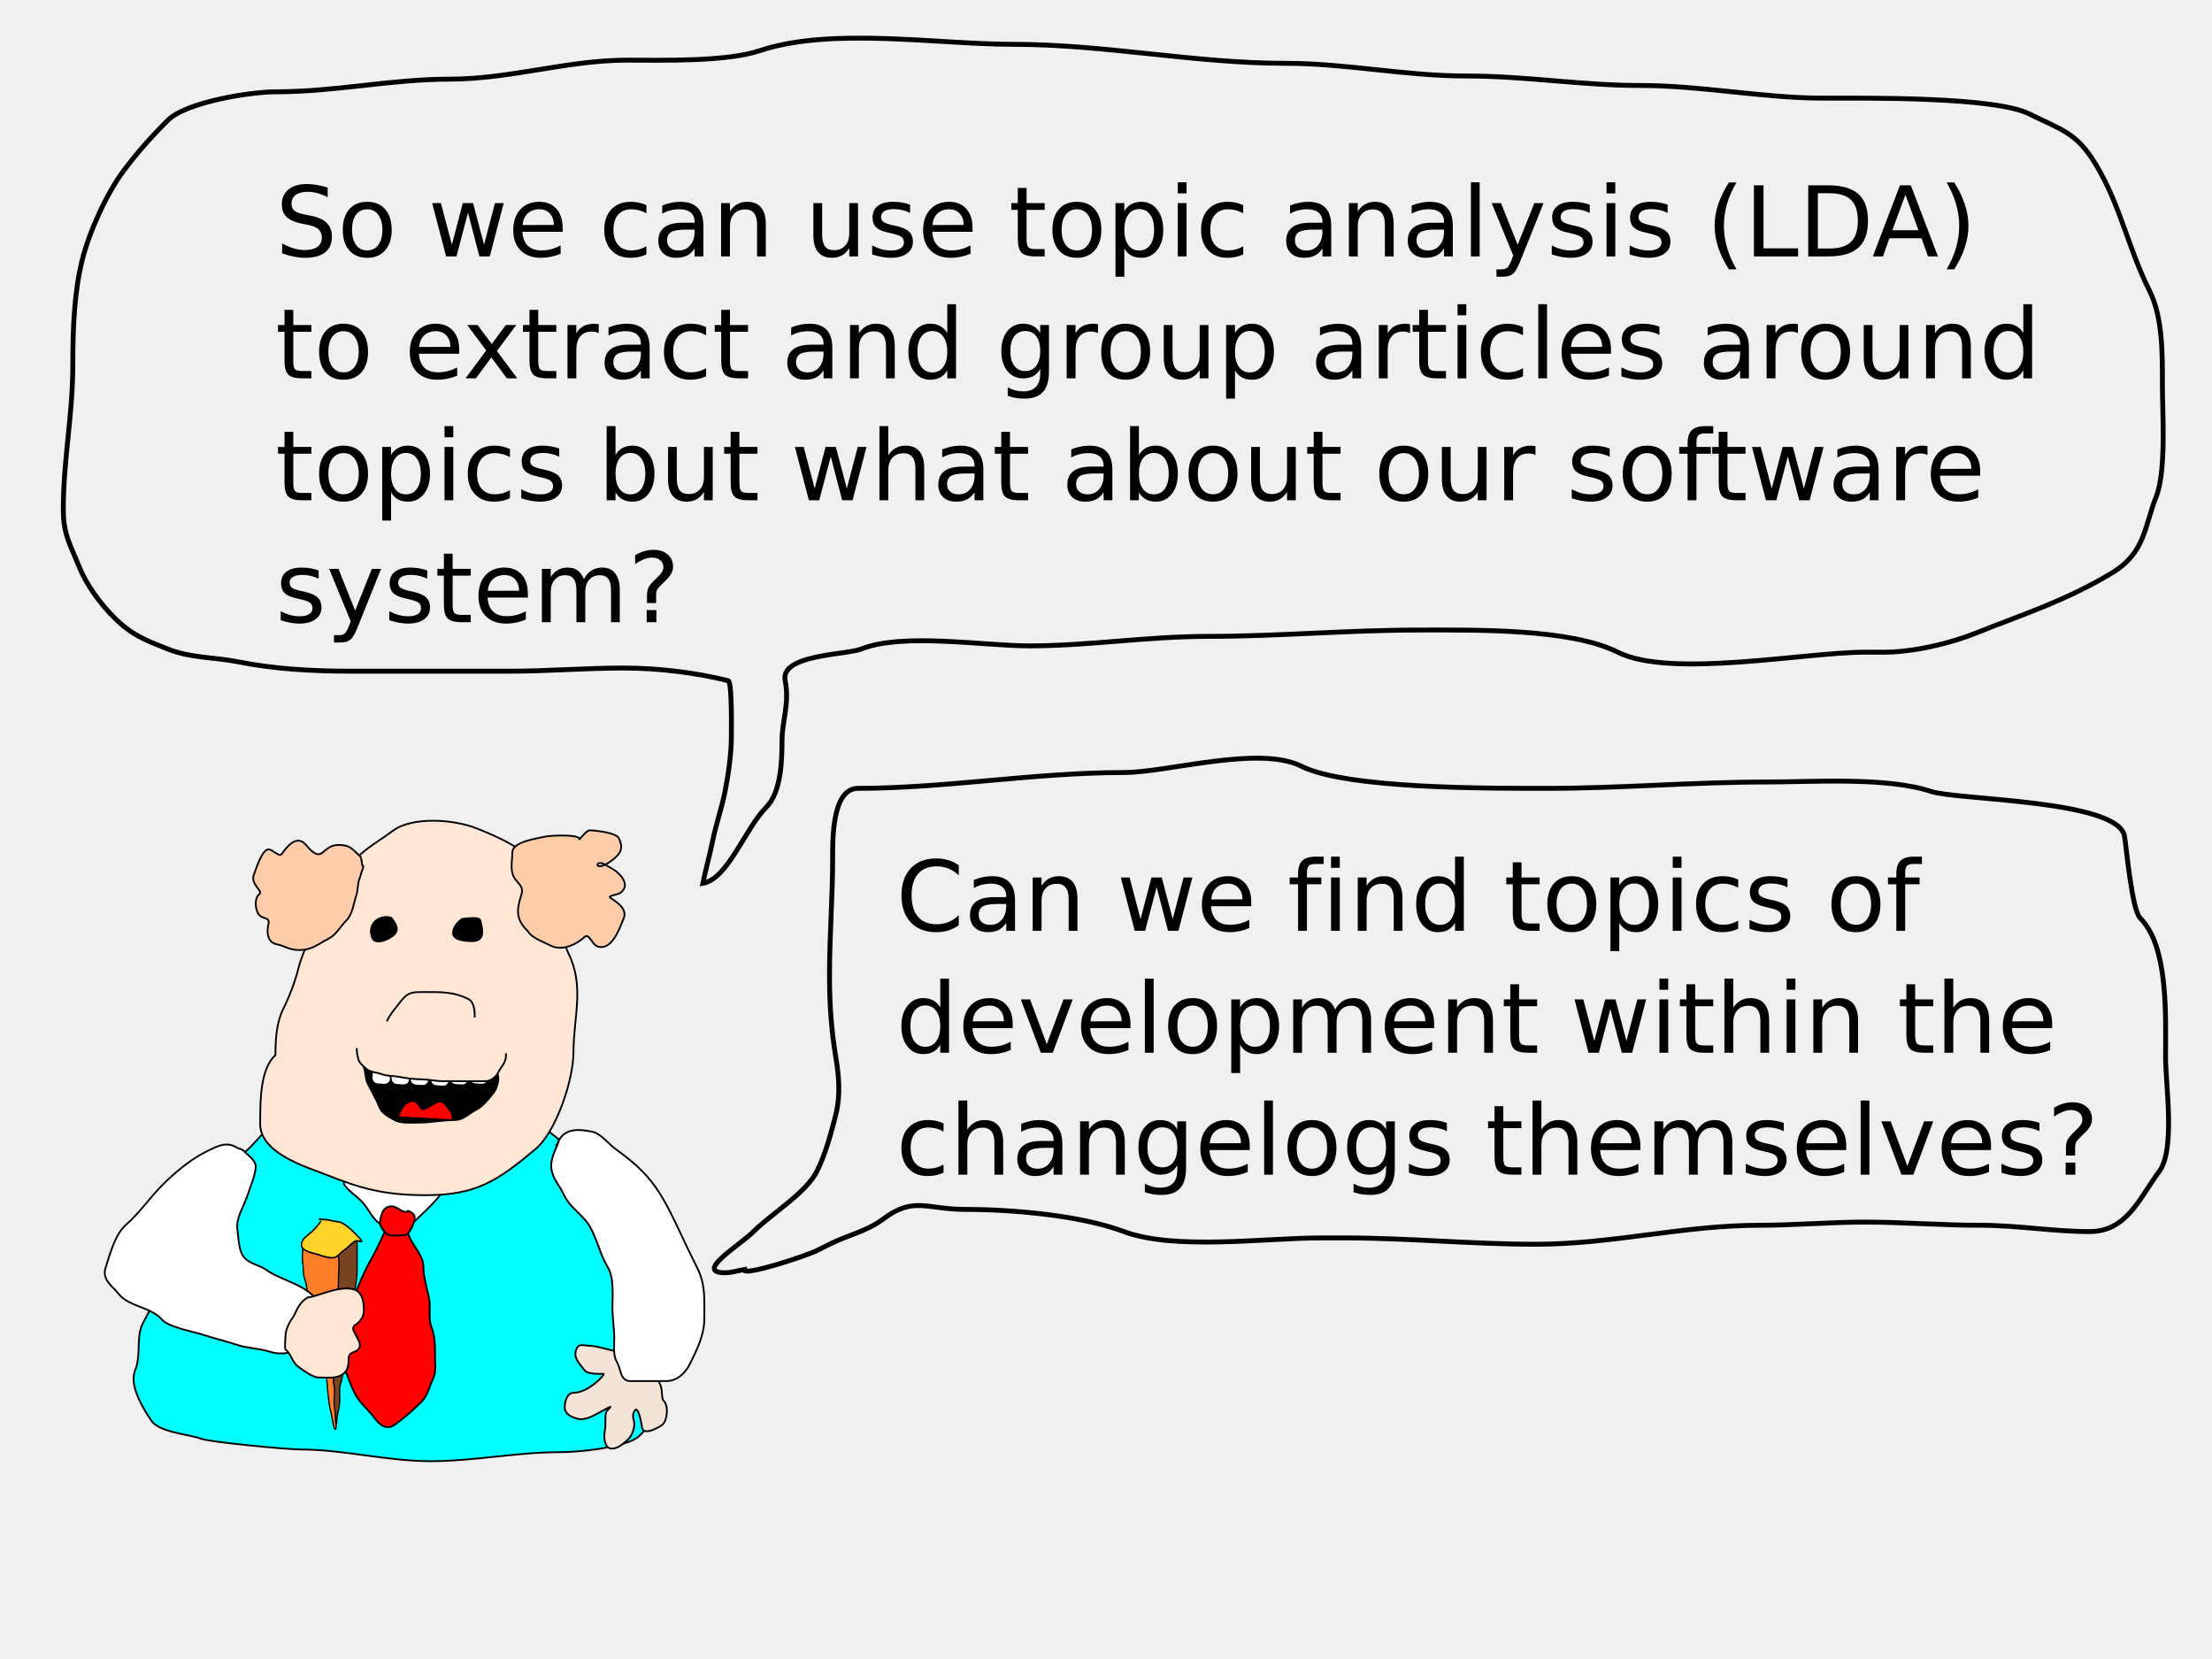
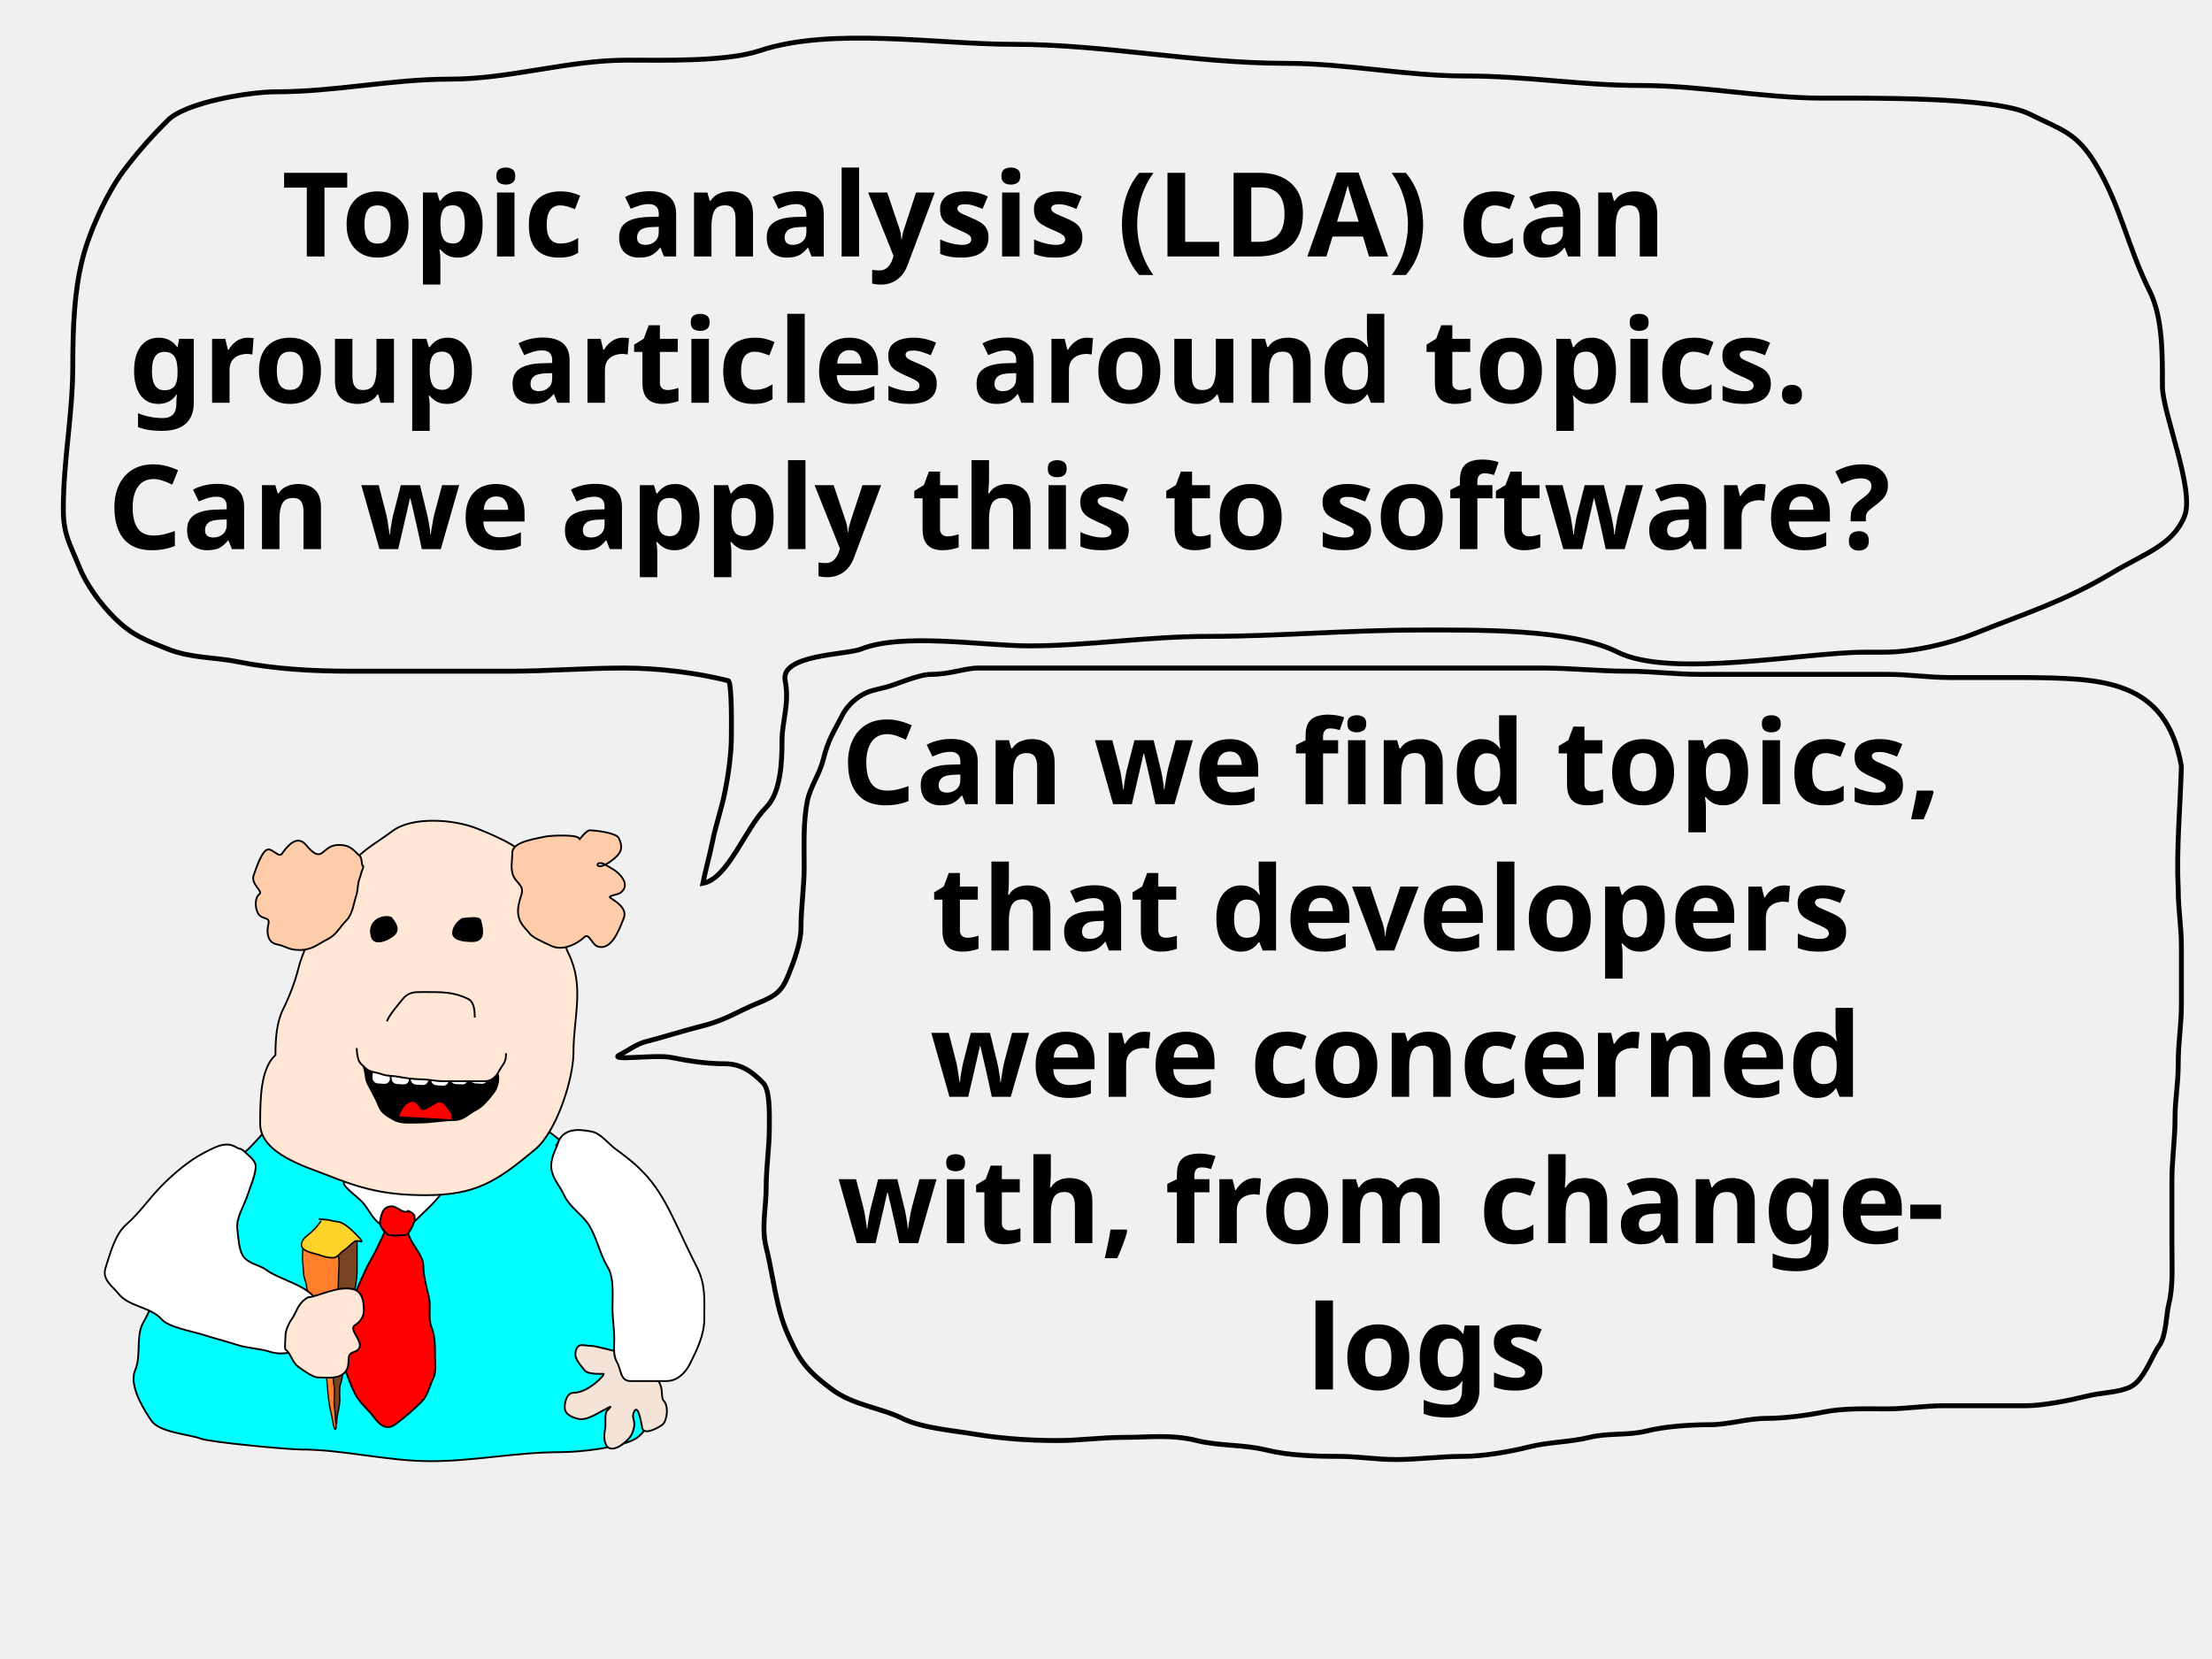
<svg xmlns="http://www.w3.org/2000/svg" width="453.543" height="340.157" id="svg2" version="1.0">
  <defs id="defs4">
    </defs>
  <g id="layer1" transform="translate(4.149475e-6,-698.0315)">
    <g id="g2626" transform="matrix(0.3655766,0,0,0.3655766,174.5055,800.694)">
      <path id="path2429" d="M -315.168,338.689 C -315.281,338.576 -335.973,362.001 -338.401,363.943 C -355.371,377.519 -358.457,395.424 -371.736,410.915 C -384.014,425.24 -387.682,444.629 -396.99,460.918 C -401.26,468.39 -398.022,479.488 -401.536,487.687 C -404.84,495.397 -398.254,506.878 -394.465,512.941 C -393.821,513.97 -393.118,514.961 -392.444,515.971 C -388.026,522.599 -371.366,523.56 -364.665,526.073 C -359.383,528.053 -316.111,532.134 -308.602,532.134 C -285.133,532.134 -260.058,538.7 -235.871,538.7 C -211.366,538.7 -187.818,533.649 -163.645,533.649 C -152.242,533.649 -131.138,531.285 -121.723,526.578 C -113.917,522.674 -108.086,507.911 -108.086,500.314 C -108.086,488.216 -103.059,476.961 -105.561,464.453 C -108.106,451.729 -110.097,438.037 -116.673,427.078 C -121.824,418.492 -124.841,408.778 -130.815,400.814 C -134.649,395.702 -136.81,389.263 -141.926,384.146 C -146.65,379.422 -151.134,373.216 -155.058,367.984 C -155.927,366.825 -156.742,365.627 -157.584,364.448 C -160.555,360.289 -167.877,355.087 -172.231,351.821 C -177.285,348.031 -180.726,343.786 -185.868,341.215 C -191.508,338.395 -197.249,336.282 -202.536,333.639 C -209.784,330.014 -220.141,331.643 -227.789,329.093 C -233.84,327.076 -244.298,329.093 -250.518,329.093 C -258.672,329.093 -266.097,331.618 -274.256,331.618 C -278.455,331.618 -282.562,332.685 -286.378,333.639 C -290.539,334.679 -295.655,335.659 -300.015,335.659 C -302.719,335.659 -305.993,336.653 -308.602,337.174 C -311.042,337.662 -312.479,338.241 -315.168,338.689 z" style="fill:#00ffff;fill-rule:evenodd;stroke:#000000;stroke-width:1px;stroke-linecap:butt;stroke-linejoin:miter;stroke-opacity:1" />
      <path id="path2454" d="M -126.269,478.09 C -126.532,478.748 -142.829,474.05 -145.462,474.05 C -150.246,474.05 -153.37,471.667 -154.553,477.585 C -155.299,481.312 -151.55,484.957 -149.503,487.687 C -147.754,490.018 -141.576,489.707 -138.896,489.707 C -137.416,489.707 -147.304,500.314 -155.563,500.314 C -159.504,500.314 -160.614,505.629 -160.614,508.395 C -160.614,512.685 -156.185,514.174 -153.038,514.961 C -148.512,516.093 -142.723,512.076 -139.401,510.415 C -135.792,508.611 -132.801,506.34 -136.876,510.415 C -138.379,511.919 -137.543,517.955 -137.886,520.012 C -138.433,523.297 -138.902,526.565 -137.381,529.608 C -135.535,533.299 -130.943,531.22 -128.794,529.608 C -124.474,526.368 -122.717,524.477 -121.723,519.507 C -120.979,515.784 -123.342,514.158 -121.723,510.92 C -119.245,505.964 -117.355,519.128 -117.178,520.012 C -116.211,524.843 -106.757,519.188 -105.561,517.991 C -103.039,515.47 -102.307,507.608 -105.056,504.86 C -107.257,502.659 -104.118,496.093 -110.612,491.222 C -115.39,487.639 -119.468,483.729 -121.723,478.09 C -121.863,477.741 -122.397,477.754 -122.734,477.585" style="fill:#f4e3d7;fill-rule:evenodd;stroke:#000000;stroke-width:1px;stroke-linecap:butt;stroke-linejoin:miter;stroke-opacity:1" />
      <path id="path2431" d="M -283.348,381.621 C -287.938,382.539 -278.071,389.423 -274.761,392.733 C -270.684,396.81 -269.256,401.683 -264.66,405.359 C -261.764,407.677 -262.625,411.929 -258.599,412.936 C -254.84,413.875 -247.076,406.463 -244.457,403.844 C -239.921,399.308 -234.165,394.331 -230.315,389.197 C -227.295,385.171 -220.766,381.525 -223.244,376.57 C -225.478,372.101 -236.907,367.984 -241.932,367.984 C -247.802,367.984 -252.821,364.448 -258.599,364.448 C -261.926,364.448 -268.84,368.095 -271.226,370.004 C -271.883,370.53 -272.573,371.014 -273.246,371.519 C -275.959,373.554 -278.86,375.113 -281.327,377.58 C -282.336,378.589 -282.865,380.415 -283.348,381.621 z" style="fill:#ffffff;fill-rule:evenodd;stroke:#000000;stroke-width:1px;stroke-linecap:butt;stroke-linejoin:miter;stroke-opacity:1" />
      <path id="path2383" d="M -322.857,310.934 C -331.168,318.404 -331.429,335.363 -331.429,349.505 C -331.429,366.379 -304.571,373.962 -294.286,378.076 C -275.156,385.728 -261.811,389.505 -238.571,389.505 C -210.138,389.505 -198.438,381.537 -177.143,363.791 C -165.155,353.8 -155.714,324.311 -155.714,309.505 C -155.714,289.674 -149.314,272.306 -158.571,253.791 C -159.918,251.097 -160.476,248.076 -161.429,245.219 C -166.661,229.522 -168.641,220.795 -175.714,206.648 C -181.229,195.619 -198.191,188.514 -210,183.791 C -222.846,178.653 -246.167,176.988 -257.143,185.219 C -267.791,193.206 -276.714,196.886 -284.286,209.505 C -290.627,220.074 -295.14,228.357 -300,238.076 C -303.554,245.184 -308.056,254.587 -310,262.362 C -311.956,270.187 -315.153,278.382 -318.571,285.219 C -322.242,292.561 -322.857,302.073 -322.857,310.934 z" style="fill:#ffe6d5;fill-rule:evenodd;stroke:#000000;stroke-width:1px;stroke-linecap:butt;stroke-linejoin:miter;stroke-opacity:1" />
      <path id="path2385" d="M -257.823,233.737 C -262.044,231.922 -271.501,234.95 -269.171,244.271 C -267.562,250.707 -258.346,245.776 -256.116,243.546 C -252.77,240.2 -255.6,236.516 -257.823,233.737 z" style="fill:#000000;fill-rule:evenodd;stroke:#000000;stroke-width:0.508px;stroke-linecap:butt;stroke-linejoin:miter;stroke-opacity:1" />
      <path id="path2387" d="M -218.139,234.371 C -220.295,235.742 -223.439,238.627 -223.439,242.519 C -223.439,246.861 -215.944,247.23 -212.446,247.23 C -204.529,247.23 -206.706,239.564 -207.734,235.451 C -208.381,232.861 -214.782,234.077 -218.139,234.371 z" style="fill:#000000;fill-rule:evenodd;stroke:#000000;stroke-width:0.55px;stroke-linecap:butt;stroke-linejoin:miter;stroke-opacity:1" />
      <path id="path2389" d="M -260.357,292.005 C -258.943,288.402 -254.89,283.742 -251.786,279.862 C -248.294,275.498 -245.195,275.576 -240,275.576 C -229.686,275.576 -222.913,275.37 -214.643,279.505 C -211.276,281.188 -211.071,286.633 -211.071,289.862" style="fill:none;fill-rule:evenodd;stroke:#000000;stroke-width:1px;stroke-linecap:butt;stroke-linejoin:miter;stroke-opacity:1" />
      <path id="path2395" d="M -273.929,312.005 C -274.423,312.203 -267.729,312.913 -262.857,314.862 C -259.223,316.316 -251.508,316.648 -247.857,316.648 C -241.014,316.648 -234.51,317.362 -227.5,317.362 C -222.295,317.362 -217.905,315.934 -212.857,315.934 C -210.349,315.934 -207.655,315.322 -205.357,314.862 C -200.365,313.864 -201.789,317.716 -198.929,320.576 C -196.539,322.966 -198.65,329.491 -200,331.291 C -202.74,334.944 -206.399,339.669 -210.357,341.648 C -214.595,343.767 -217.307,347.362 -222.5,347.362 C -228.942,347.362 -235.709,348.791 -242.5,348.791 C -247.399,348.791 -252.732,349.437 -256.786,347.005 C -260.22,344.945 -263.149,343.596 -264.643,339.862 C -266.422,335.414 -268.987,331.174 -271.071,327.005 C -272.364,324.419 -272.19,321.815 -272.857,319.148 C -273.541,316.412 -274.49,314.813 -273.929,312.005 z" style="fill:#000000;fill-rule:evenodd;stroke:#000000;stroke-width:1px;stroke-linecap:butt;stroke-linejoin:miter;stroke-opacity:1" />
      <path id="path2397" d="M -267.143,315.219 C -267.145,315.211 -268.929,319.543 -268.929,323.434 C -268.929,325.934 -267.18,327.362 -265,327.362 C -262.075,327.362 -259.852,328.495 -258.214,325.219 C -257.299,323.389 -257.5,320.894 -257.5,318.791 C -257.5,316.905 -258.885,315.609 -260.357,314.505 C -262.423,312.956 -265.339,313.776 -267.143,315.219 z" style="fill:#ffffff;fill-rule:evenodd;stroke:#000000;stroke-width:1px;stroke-linecap:butt;stroke-linejoin:miter;stroke-opacity:1" />
      <path id="path2399" d="M -256.438,315.542 C -256.44,315.534 -258.224,319.866 -258.224,323.757 C -258.224,326.257 -256.475,327.685 -254.295,327.685 C -251.37,327.685 -249.147,328.818 -247.509,325.542 C -246.594,323.713 -246.795,321.217 -246.795,319.114 C -246.795,317.228 -248.18,315.932 -249.652,314.828 C -251.718,313.279 -254.634,314.099 -256.438,315.542 z" style="fill:#ffffff;fill-rule:evenodd;stroke:#000000;stroke-width:1px;stroke-linecap:butt;stroke-linejoin:miter;stroke-opacity:1" />
      <path id="path2401" d="M -245.724,315.9 C -245.726,315.891 -247.509,320.223 -247.509,324.114 C -247.509,326.614 -245.761,328.042 -243.581,328.042 C -240.655,328.042 -238.433,329.175 -236.795,325.9 C -235.88,324.07 -236.081,321.574 -236.081,319.471 C -236.081,317.586 -237.466,316.289 -238.938,315.185 C -241.003,313.636 -243.919,314.456 -245.724,315.9 z" style="fill:#ffffff;fill-rule:evenodd;stroke:#000000;stroke-width:1px;stroke-linecap:butt;stroke-linejoin:miter;stroke-opacity:1" />
      <path id="path2403" d="M -234.295,316.257 C -234.297,316.248 -236.081,320.581 -236.081,324.471 C -236.081,326.972 -234.332,328.4 -232.152,328.4 C -229.227,328.4 -227.004,329.532 -225.366,326.257 C -224.452,324.427 -224.652,321.931 -224.652,319.828 C -224.652,317.943 -226.037,316.646 -227.509,315.542 C -229.575,313.993 -232.491,314.813 -234.295,316.257 z" style="fill:#ffffff;fill-rule:evenodd;stroke:#000000;stroke-width:1px;stroke-linecap:butt;stroke-linejoin:miter;stroke-opacity:1" />
      <path id="path2405" d="M -223.581,315.542 C -223.583,315.534 -225.366,319.866 -225.366,323.757 C -225.366,326.257 -223.618,327.685 -221.438,327.685 C -218.513,327.685 -216.29,328.818 -214.652,325.542 C -213.737,323.713 -213.938,321.217 -213.938,319.114 C -213.938,317.228 -215.323,315.932 -216.795,314.828 C -218.86,313.279 -221.777,314.099 -223.581,315.542 z" style="fill:#ffffff;fill-rule:evenodd;stroke:#000000;stroke-width:1px;stroke-linecap:butt;stroke-linejoin:miter;stroke-opacity:1" />
      <path id="path2407" d="M -212.509,315.185 C -212.511,315.177 -214.295,319.509 -214.295,323.4 C -214.295,325.9 -212.547,327.328 -210.366,327.328 C -207.441,327.328 -205.218,328.461 -203.581,325.185 C -202.666,323.355 -202.866,320.86 -202.866,318.757 C -202.866,316.871 -204.252,315.575 -205.724,314.471 C -207.789,312.922 -210.705,313.742 -212.509,315.185 z" style="fill:#ffffff;fill-rule:evenodd;stroke:#000000;stroke-width:1px;stroke-linecap:butt;stroke-linejoin:miter;stroke-opacity:1" />
      <path id="path2409" d="M -277.143,307.005 C -277.495,308.17 -276.829,311.474 -276.429,313.076 C -275.802,315.584 -273.794,316.783 -272.143,318.434 C -270.007,320.57 -265.71,320.649 -263.214,321.648 C -260.407,322.771 -256.808,322.5 -253.929,323.076 C -250.5,323.762 -244.948,324.505 -241.786,324.505 C -237.267,324.505 -233.122,325.576 -228.571,325.576 C -224.286,325.576 -220,325.576 -215.714,325.576 C -212.262,325.576 -208.81,325.576 -205.357,325.576 C -202.028,325.576 -199.24,323.342 -197.857,320.576 C -196.178,317.218 -193.571,315.182 -193.571,311.291 C -193.571,310.815 -193.571,310.338 -193.571,309.862" style="fill:#ffe6d5;fill-rule:evenodd;stroke:#000000;stroke-width:1px;stroke-linecap:butt;stroke-linejoin:miter;stroke-opacity:1" />
      <path id="path2411" d="M -254.286,345.219 C -254.286,344.743 -254.286,344.743 -254.286,345.219 C -254.286,347.739 -252.412,336.648 -245.714,336.648 C -243.793,336.648 -241.77,339.537 -241.071,340.934 C -240.265,342.547 -234.149,338.187 -232.5,337.362 C -228.226,335.225 -225.971,341.391 -223.929,343.434 C -223.393,343.969 -223.571,346 -223.571,347.005" style="fill:#ff0000;fill-rule:evenodd;stroke:#000000;stroke-width:1px;stroke-linecap:butt;stroke-linejoin:miter;stroke-opacity:1" />
      <path id="path2423" d="M -273.571,204.505 C -274.633,205.921 -274.106,200.756 -275.357,199.505 C -279.932,194.93 -281.431,193.076 -287.5,193.076 C -297.33,193.076 -295.908,204.844 -305.714,193.076 C -310.892,186.863 -316.457,194.116 -319.286,198.076 C -320.817,200.221 -324.15,195.576 -326.786,195.576 C -330.485,195.576 -333.986,207.327 -335,209.862 C -337.025,214.925 -329.693,219.007 -331.786,220.576 C -334.728,222.783 -334.282,228.677 -332.5,231.648 C -330.419,235.116 -325.728,233.129 -326.786,237.362 C -327.875,241.717 -327.519,247.716 -322.143,248.791 C -316.858,249.848 -315.65,252.005 -309.286,252.005 C -302.285,252.005 -299.21,248.753 -293.571,245.934 C -288.599,243.447 -286.984,239.347 -283.214,235.576 C -279.516,231.878 -278.994,225.772 -277.5,221.291 C -276.504,218.303 -276.851,214.846 -275.714,212.005 C -274.961,210.121 -274.8,208.392 -273.929,206.648 C -273.605,206 -273.69,205.219 -273.571,204.505 z" style="fill:#ffccaa;fill-rule:evenodd;stroke:#000000;stroke-width:1px;stroke-linecap:butt;stroke-linejoin:miter;stroke-opacity:1" />
      <path id="path2425" d="M -152.5,190.219 C -150.797,186.814 -169.026,187.744 -171.786,188.434 C -176.576,189.631 -190,191.175 -190,197.362 C -190,201.073 -190.907,205.161 -190,208.791 C -188.53,214.672 -182.928,215.073 -185,221.291 C -187.762,229.577 -187.864,234.855 -181.786,240.934 C -181.247,241.473 -180.833,242.124 -180.357,242.719 C -178.282,245.314 -171.557,248.012 -168.571,249.505 C -162.723,252.429 -156.055,249.761 -151.429,246.291 C -150.685,245.733 -150,245.1 -149.286,244.505 C -147.072,242.66 -145.176,248.792 -142.5,249.862 C -134.722,252.974 -130.123,240.706 -128.214,235.934 C -127.976,235.338 -127.738,234.743 -127.5,234.148 C -125.218,228.442 -132.472,224.525 -135,222.719 C -136.733,221.482 -130.989,221.14 -129.286,219.862 C -123.278,215.357 -129.824,208.896 -133.571,206.648 C -134.99,205.797 -136.429,204.981 -137.857,204.148 C -143.998,200.566 -144.34,209.034 -135,202.362 C -129.187,198.21 -127.384,195.095 -130.357,189.148 C -131.833,186.196 -143.701,184.862 -146.786,184.862 C -148.066,184.862 -151.927,189.264 -152.5,190.219 z" style="fill:#ffccaa;fill-rule:evenodd;stroke:#000000;stroke-width:1px;stroke-linecap:butt;stroke-linejoin:miter;stroke-opacity:1" />
      <path id="path2435" d="M -261.63,410.41 C -261.277,409.001 -264.955,417.998 -268.701,424.552 C -273.027,432.124 -276.673,440.948 -279.812,448.796 C -280.288,449.987 -280.822,451.153 -281.327,452.332 C -284.042,458.665 -285.873,465.045 -285.873,472.03 C -285.873,477.068 -285.587,482.845 -283.853,487.182 C -281.857,492.171 -280.702,496.009 -278.297,500.819 C -275.835,505.743 -270.856,509.73 -267.69,513.951 C -264.512,518.189 -260.705,521.844 -255.569,517.991 C -250.165,513.938 -245.81,510.253 -240.921,505.365 C -237.32,501.763 -236.47,496.462 -234.355,492.233 C -232.679,488.881 -233.345,483.853 -233.345,480.111 C -233.345,474.188 -233.267,468.69 -235.366,463.443 C -237.442,458.253 -235.464,451.936 -236.881,446.271 C -238.181,441.068 -239.911,434.387 -239.911,429.098 C -239.911,422.899 -247.242,416.688 -248.498,410.41" style="fill:#ff0000;fill-rule:evenodd;stroke:#000000;stroke-width:1px;stroke-linecap:butt;stroke-linejoin:miter;stroke-opacity:1" />
      <path id="path2433" d="M -248.498,398.288 C -250.722,400.512 -254.444,395.763 -257.589,395.763 C -262.565,395.763 -263.396,400.052 -264.155,403.844 C -264.756,406.85 -262.08,409.455 -260.114,411.42 C -258.781,412.754 -252.593,411.925 -250.518,411.925 C -247.767,411.925 -245.419,405.674 -244.962,403.844 C -244.152,400.603 -245.646,399.429 -248.498,398.288 z" style="fill:#ff0000;fill-rule:evenodd;stroke:#000000;stroke-width:1px;stroke-linecap:butt;stroke-linejoin:miter;stroke-opacity:1" />
      <g transform="matrix(0.7099249,0,0,0.9006873,50.30936,266.05)" id="g2447">
        <path style="fill:#784421;fill-rule:evenodd;stroke:#000000;stroke-width:1px;stroke-linecap:butt;stroke-linejoin:miter;stroke-opacity:1" d="M -478.307,174.54 C -476.354,173.563 -471.912,170.164 -469.216,167.469 C -465.535,163.788 -461.135,157.609 -461.135,166.963 C -461.135,172.454 -461.135,178.787 -461.135,184.641 C -461.135,192.205 -464.67,199.404 -464.67,207.37 C -464.67,212.614 -467.383,218.445 -469.216,223.027 C -470.967,227.404 -471.741,234.09 -471.741,239.189 C -471.741,240.536 -471.741,241.883 -471.741,243.23 C -471.741,246.051 -473.248,252.809 -474.267,254.847 C -475.306,256.926 -474.772,262.663 -474.772,264.948 C -474.772,267.584 -476.16,272.017 -476.792,274.545 C -477.593,277.748 -476.365,281.538 -479.317,278.585 C -480.605,277.298 -480.364,272.379 -480.833,270.504 C -481.569,267.558 -482.28,265.288 -482.853,262.423 C -483.281,260.282 -483.759,256.882 -484.368,253.837 C -484.986,250.748 -484.873,247.402 -484.873,244.24 C -484.873,241.878 -483.954,238.542 -483.358,236.159 C -482.651,233.331 -482.853,230.146 -482.853,227.068 C -482.853,223.722 -483.863,220.527 -483.863,216.966 C -483.863,212.72 -484.691,208.477 -483.863,204.339 C -483.025,200.148 -482.799,193.624 -480.833,189.692 C -479.892,187.811 -480.833,182.766 -480.833,180.601 C -480.833,179.727 -478.612,175.302 -478.307,174.54 z" id="path2443" />
        <path style="fill:#ff7f2a;fill-rule:evenodd;stroke:#000000;stroke-width:1px;stroke-linecap:butt;stroke-linejoin:miter;stroke-opacity:1" d="M -496.995,163.933 C -492.058,163.554 -485.259,169.84 -479.822,172.014 C -478.981,172.351 -478.139,172.688 -477.297,173.024 C -474.243,174.246 -475.782,184.773 -475.782,187.167 C -475.782,194.402 -476.792,200.409 -476.792,207.37 C -476.792,214.365 -479.317,220.951 -479.317,228.078 C -479.317,232.529 -480.328,237.706 -480.328,242.725 C -480.328,247.195 -480.336,251.781 -479.317,255.857 C -478.592,258.76 -479.317,262.917 -479.317,265.958 C -479.317,269.031 -478.307,271.742 -478.307,275.05 C -478.307,279.355 -477.224,280.965 -477.802,282.121 C -479.424,285.365 -480.696,275.46 -481.843,272.019 C -485.254,261.786 -483.898,249.709 -487.904,239.694 C -490.013,234.421 -489.678,229.581 -492.449,224.037 C -495.839,217.257 -496.278,209.163 -499.015,202.319 C -500.708,198.087 -500.604,193.08 -502.551,189.187 C -503.915,186.459 -503.323,182.565 -504.066,179.59 C -504.752,176.848 -504.066,172.886 -504.066,169.994 C -504.066,166.262 -503.283,164.552 -500.026,162.923 C -499.073,162.447 -498.005,163.596 -496.995,163.933 z" id="path2441" />
        <path style="fill:#ffd42a;fill-rule:evenodd;stroke:#000000;stroke-width:1px;stroke-linecap:butt;stroke-linejoin:miter;stroke-opacity:1" d="M -488.914,152.316 C -488.914,152.156 -491.974,156.545 -498.51,160.903 C -501.369,162.808 -504.431,164.24 -505.076,167.469 C -506.011,172.143 -494.256,173.374 -491.944,174.035 C -488.055,175.146 -484.392,176.055 -480.328,176.055 C -476.574,176.055 -474.864,173.07 -471.741,171.509 C -468.672,169.974 -466.132,167.442 -463.155,165.953 C -461.649,165.2 -459.738,165.545 -458.104,165.953 C -455.101,166.704 -462.194,161.244 -464.67,159.387 C -467.707,157.11 -470.012,155.634 -473.256,154.337 C -475.81,153.315 -479.05,153.519 -481.843,152.821 C -484.767,152.09 -488.418,152.415 -491.439,151.811" id="path2445" />
      </g>
      <path id="path2437" d="M -344.215,363.02 C -350.229,359.034 -355.498,361.952 -362.565,365.55 C -371.172,369.932 -380.075,377.525 -386.706,384.254 C -393.656,391.307 -399.191,399.593 -406.513,405.962 C -412.918,411.534 -415.538,422.282 -418.154,430.325 C -420.301,436.927 -414.122,440.631 -410.699,444.965 C -405.114,452.039 -392.679,452.218 -386.637,459.164 C -382.724,463.663 -368.933,465.984 -362.934,467.935 C -356.605,469.993 -350.366,471.492 -344.045,473.547 C -338.185,475.453 -331.814,475.401 -325.649,477.406 C -319.866,479.286 -312.493,478.034 -307.78,474.719 C -302.518,471.02 -301.781,466.075 -299.899,460.286 C -298.757,456.774 -298.534,451.161 -299.825,448.626 C -304.046,440.335 -320.778,436.724 -327.741,431.58 C -331.622,428.714 -336.584,428.257 -339.929,424.961 C -343.657,421.287 -343.536,413.121 -344.2,408.701 C -345.151,402.374 -340.477,395.619 -338.432,389.332 C -336.857,384.487 -334.256,378.717 -333.914,373.806 C -333.664,370.214 -337.85,367.389 -339.724,365.542 C -341.483,363.81 -341.232,363.99 -344.215,363.02 z" style="fill:#ffffff;fill-rule:evenodd;stroke:#000000;stroke-width:1px;stroke-linecap:butt;stroke-linejoin:miter;stroke-opacity:1" />
      <path id="path2439" d="M -304.561,446.776 C -299.856,446.717 -287.816,440.103 -279.307,442.23 C -273.893,443.584 -273.246,449.602 -273.246,454.352 C -273.246,458.058 -275.861,460.972 -278.297,462.433 C -281.978,464.641 -273.852,471.221 -275.772,475.06 C -277.571,478.658 -281.833,476.336 -281.833,481.626 C -281.833,485.89 -282.6,488.828 -286.378,490.717 C -289.79,492.423 -295.22,491.728 -299.005,491.728 C -301.774,491.728 -307.477,487.647 -310.117,485.667 C -313.782,482.917 -313.97,478.484 -317.188,476.07 C -317.853,475.572 -317.188,469.056 -317.188,467.989 C -317.188,465.278 -315.207,460.971 -313.652,458.898 C -311.834,456.474 -311.001,453.342 -309.107,450.816 C -307.661,448.888 -306.805,448.122 -304.561,446.776 z" style="fill:#ffe6d5;fill-rule:evenodd;stroke:#000000;stroke-width:1px;stroke-linecap:butt;stroke-linejoin:miter;stroke-opacity:1" />
      <path id="path2452" d="M -163.645,357.882 C -164.397,361.898 -168.19,367.18 -168.19,373.035 C -168.19,379.165 -164.03,383.376 -161.624,388.187 C -161.288,388.86 -160.951,389.534 -160.614,390.207 C -157.526,396.383 -150.241,400.929 -146.977,406.37 C -142.182,414.361 -141.052,422.307 -136.371,430.108 C -132.887,435.914 -133.845,445.974 -133.845,452.837 C -133.845,458.146 -132.835,464.328 -132.835,470.009 C -132.835,474.472 -133.54,479.44 -131.32,483.141 C -128.904,487.168 -129.644,493.748 -123.744,493.748 C -117.009,493.748 -110.275,493.748 -103.541,493.748 C -97.654,493.748 -93.024,489.383 -90.409,484.151 C -86.464,476.262 -82.327,467.878 -82.327,458.898 C -82.327,447.639 -81.573,439.699 -86.368,430.108 C -87.041,428.761 -87.715,427.414 -88.388,426.068 C -92.962,416.921 -96.545,408.743 -101.015,399.804 C -105,391.834 -110.056,383.187 -116.673,376.57 C -117.346,375.897 -118.019,375.223 -118.693,374.55 C -122.873,370.369 -127.481,367.075 -132.33,363.438 C -136.501,360.31 -140.389,354.856 -145.462,353.842 C -154.169,352.1 -161.428,352.341 -164.655,360.408 C -164.88,360.971 -165.328,361.418 -165.665,361.923" style="fill:#ffffff;fill-rule:evenodd;stroke:#000000;stroke-width:1px;stroke-linecap:butt;stroke-linejoin:miter;stroke-opacity:1" />
    </g>
-     <text xml:space="preserve" style="font-size:20px;font-style:normal;font-weight:normal;fill:#000000;fill-opacity:1;stroke:none;stroke-width:1px;stroke-linecap:butt;stroke-linejoin:miter;stroke-opacity:1;font-family:Bitstream Vera Sans" x="56.477" y="750.613" id="text20449">
-       <tspan x="56.477" y="750.613" id="tspan20465">So we can use topic analysis (LDA)</tspan>
-       <tspan x="56.477" y="775.613" id="tspan21441">to extract and group articles around </tspan>
-       <tspan x="56.477" y="800.613" id="tspan21443">topics but what about our software </tspan>
-       <tspan x="56.477" y="825.613" id="tspan21445">system?</tspan>
-       <tspan x="56.477" y="850.613" id="tspan21439" />
+     <path style="fill:none;fill-rule:evenodd;stroke:#000000;stroke-width:1px;stroke-linecap:butt;stroke-linejoin:miter;stroke-opacity:1" d="M 144.113,181.114 C 149.248,180.217 152.804,169.826 157.096,165.535 C 160.145,162.485 160.341,156.01 160.341,151.902 C 160.341,147.836 161.919,144.209 160.991,139.568 C 159.91,134.168 173.55,134.285 176.57,133.077 C 185.068,129.678 201.695,132.428 210.976,132.428 C 223.343,132.428 235.016,130.48 247.977,130.48 C 261.875,130.48 276.539,129.182 290.822,129.182 C 302.488,129.182 321.892,128.813 331.718,133.726 C 342.547,139.14 370.093,133.726 382.353,133.726 C 383.651,133.726 384.949,133.726 386.248,133.726 C 392.197,133.726 399.686,131.986 405.073,129.831 C 415.238,125.765 423.409,123.244 432.987,117.497 C 439.9,113.349 445.525,111.792 447.917,105.812 C 450.056,100.466 443.373,84.616 443.373,79.197 C 443.373,73.052 443.51,65.19 440.777,59.722 C 436.261,50.692 434.85,42.271 429.741,33.756 C 425.75,27.105 422.679,26.655 416.109,23.37 C 408.977,19.804 382.926,20.124 373.914,20.124 C 361.391,20.124 349.033,17.527 336.263,17.527 C 324.261,17.527 312.989,15.58 300.559,15.58 C 288.037,15.58 276.127,12.983 263.557,12.983 C 244.98,12.983 226.518,9.088 207.73,9.088 C 192.11,9.088 170.477,5.493 155.797,10.386 C 148.853,12.701 135.957,12.334 128.533,12.334 C 116.375,12.334 104.539,16.229 92.18,16.229 C 80.076,16.229 68.902,18.826 56.477,18.826 C 51.45,18.826 38.186,20.888 34.405,24.668 C 30.783,28.29 28.114,31.325 25.317,35.054 C 21.896,39.615 18.313,47.489 16.878,53.231 C 15.242,59.776 14.931,67.018 14.931,74.653 C 14.931,85.302 12.983,93.992 12.983,104.514 C 12.983,109.645 14.448,111.747 16.229,116.199 C 17.707,119.894 20.57,123.785 23.37,126.585 C 27.073,130.288 29.945,131.293 34.405,133.077 C 39.108,134.958 44,134.736 48.687,135.673 C 56.158,137.168 63.914,137.621 72.056,137.621 C 82.876,137.621 93.695,137.621 104.514,137.621 C 112.163,137.621 120.103,136.972 127.884,136.972 C 135.034,136.972 142.794,137.94 149.306,139.568 C 150.133,139.775 149.955,150.033 149.955,151.253 C 149.955,154.508 149.313,159.005 148.657,162.289 C 147.91,166.022 146.801,168.97 146.06,172.675 C 145.5,175.473 144.7,178.177 144.113,181.114 z" id="path21459" transform="translate(-4.149475e-6,698.0315)" />
+     <text xml:space="preserve" style="font-size:24px;font-style:normal;font-weight:bold;text-align:center;writing-mode:lr-tb;text-anchor:middle;fill:#000000;fill-opacity:1;stroke:none;stroke-width:1px;stroke-linecap:butt;stroke-linejoin:miter;stroke-opacity:1;font-family:Sans;-inkscape-font-specification:Sans" x="220.469" y="750.613" id="text19790">
+       <tspan id="tspan19792" x="224.641" y="750.613">Topic analysis (LDA) can </tspan>
+       <tspan x="220.469" y="780.613" id="tspan19800">group articles around topics.</tspan>
+       <tspan x="220.469" y="810.613" id="tspan19804">Can we apply this to software?</tspan>
    </text>
-     <text xml:space="preserve" style="font-size:20px;font-style:normal;font-weight:normal;fill:#000000;fill-opacity:1;stroke:none;stroke-width:1px;stroke-linecap:butt;stroke-linejoin:miter;stroke-opacity:1;font-family:Bitstream Vera Sans" x="183.711" y="190.852" id="text21447" transform="translate(-4.149475e-6,698.0315)">
-       <tspan id="tspan21449" x="183.711" y="190.852">Can we find topics of </tspan>
-       <tspan x="183.711" y="215.852" id="tspan21451">development within the</tspan>
-       <tspan x="183.711" y="240.852" id="tspan21453">changelogs themselves?</tspan>
+     <text xml:space="preserve" style="font-size:24px;font-style:normal;font-weight:bold;text-align:center;writing-mode:lr-tb;text-anchor:middle;fill:#000000;fill-opacity:1;stroke:none;stroke-width:1px;stroke-linecap:butt;stroke-linejoin:miter;stroke-opacity:1;font-family:Sans;-inkscape-font-specification:Sans" x="307.051" y="862.917" id="text19806">
+       <tspan x="307.051" y="862.917" id="tspan19810">Can we find topics,</tspan>
+       <tspan x="307.051" y="892.917" id="tspan19814">that developers</tspan>
+       <tspan x="311.222" y="922.917" id="tspan19816">were concerned </tspan>
+       <tspan x="307.051" y="952.917" id="tspan19818">with, from change-</tspan>
+       <tspan x="311.222" y="982.917" id="tspan19820">logs </tspan>
    </text>
-     <path style="fill:none;fill-rule:evenodd;stroke:#000000;stroke-width:1px;stroke-linecap:butt;stroke-linejoin:miter;stroke-opacity:1" d="M 144.113,181.114 C 149.248,180.217 152.804,169.826 157.096,165.535 C 160.145,162.485 160.341,156.01 160.341,151.902 C 160.341,147.836 161.919,144.209 160.991,139.568 C 159.91,134.168 173.55,134.285 176.57,133.077 C 185.068,129.678 201.695,132.428 210.976,132.428 C 223.343,132.428 235.016,130.48 247.977,130.48 C 261.875,130.48 276.539,129.182 290.822,129.182 C 302.488,129.182 321.892,128.813 331.718,133.726 C 342.547,139.14 370.093,133.726 382.353,133.726 C 383.651,133.726 384.949,133.726 386.248,133.726 C 392.197,133.726 399.686,131.986 405.073,129.831 C 415.238,125.765 423.409,123.244 432.987,117.497 C 439.9,113.349 439.683,107.897 442.075,101.917 C 444.213,96.571 443.373,84.616 443.373,79.197 C 443.373,73.052 443.51,65.19 440.777,59.722 C 436.261,50.692 434.85,42.271 429.741,33.756 C 425.75,27.105 422.679,26.655 416.109,23.37 C 408.977,19.804 382.926,20.124 373.914,20.124 C 361.391,20.124 349.033,17.527 336.263,17.527 C 324.261,17.527 312.989,15.58 300.559,15.58 C 288.037,15.58 276.127,12.983 263.557,12.983 C 244.98,12.983 226.518,9.088 207.73,9.088 C 192.11,9.088 170.477,5.493 155.797,10.386 C 148.853,12.701 135.957,12.334 128.533,12.334 C 116.375,12.334 104.539,16.229 92.18,16.229 C 80.076,16.229 68.902,18.826 56.477,18.826 C 51.45,18.826 38.186,20.888 34.405,24.668 C 30.783,28.29 28.114,31.325 25.317,35.054 C 21.896,39.615 18.313,47.489 16.878,53.231 C 15.242,59.776 14.931,67.018 14.931,74.653 C 14.931,85.302 12.983,93.992 12.983,104.514 C 12.983,109.645 14.448,111.747 16.229,116.199 C 17.707,119.894 20.57,123.785 23.37,126.585 C 27.073,130.288 29.945,131.293 34.405,133.077 C 39.108,134.958 44,134.736 48.687,135.673 C 56.158,137.168 63.914,137.621 72.056,137.621 C 82.876,137.621 93.695,137.621 104.514,137.621 C 112.163,137.621 120.103,136.972 127.884,136.972 C 135.034,136.972 142.794,137.94 149.306,139.568 C 150.133,139.775 149.955,150.033 149.955,151.253 C 149.955,154.508 149.313,159.005 148.657,162.289 C 147.91,166.022 146.801,168.97 146.06,172.675 C 145.5,175.473 144.7,178.177 144.113,181.114 z" id="path21459" transform="translate(-4.149475e-6,698.0315)" />
-     <path style="fill:none;fill-rule:evenodd;stroke:#000000;stroke-width:1px;stroke-linecap:butt;stroke-linejoin:miter;stroke-opacity:1" d="M 152.552,260.311 C 152.249,261.822 165.347,257.484 167.482,256.416 C 168.348,255.984 169.213,255.551 170.079,255.118 C 173.948,253.183 177.668,252.51 181.114,249.925 C 187.352,245.247 189.992,247.977 197.992,247.977 C 207.411,247.977 221.453,249.148 230.45,252.521 C 240.838,256.417 259.661,253.82 270.698,253.82 C 272.429,253.82 274.16,253.82 275.891,253.82 C 288.517,253.82 301.926,255.118 314.84,255.118 C 330.783,255.118 344.959,251.223 360.93,251.223 C 367.717,251.223 375.287,250.574 382.353,250.574 C 390.203,250.574 398.071,251.223 405.722,251.223 C 413.901,251.223 420.869,252.521 428.443,252.521 C 436.159,252.521 438.737,245.504 442.724,240.188 C 446.062,235.737 444.022,222.221 444.022,216.818 C 444.022,208.155 444.638,194.064 438.829,188.255 C 437.066,186.492 435.961,173.267 435.583,171.377 C 434.105,163.984 401.243,164.042 395.985,162.289 C 386.917,159.266 371.772,160.341 362.229,160.341 C 347.018,160.341 332.467,161.64 317.437,161.64 C 305.536,161.64 276.201,161.795 266.803,157.096 C 258.113,152.751 239.398,158.394 230.45,158.394 C 212.212,158.394 193.777,161.64 175.921,161.64 C 170.505,161.64 170.728,172.506 170.728,175.921 C 170.728,183.755 170.079,191.96 170.079,199.94 C 170.079,206.012 170.469,211.367 171.377,216.818 C 172.022,220.688 172.355,224.592 171.377,228.503 C 170.412,232.361 169.256,236.639 167.482,240.188 C 165.278,244.596 158.166,248.854 154.499,252.521 C 151.709,255.312 142.195,260.961 148.657,260.961 C 149.973,260.961 151.253,260.528 152.552,260.311 z" id="path21461" transform="translate(-4.149475e-6,698.0315)" />
+     <path style="fill:none;fill-rule:evenodd;stroke:#000000;stroke-width:1px;stroke-linecap:butt;stroke-linejoin:miter;stroke-opacity:1" d="M 415.46,138.919 C 410.266,138.919 405.073,138.919 399.88,138.919 C 395.219,138.919 391.513,138.27 386.897,138.27 C 383.651,138.27 380.405,138.27 377.159,138.27 C 372.615,138.27 368.071,138.27 363.527,138.27 C 362.445,138.27 361.363,138.27 360.281,138.27 C 356.386,138.27 352.491,138.27 348.596,138.27 C 343.296,138.27 338.903,137.621 333.666,137.621 C 327.861,137.621 322.106,136.972 316.139,136.972 C 311.162,136.972 306.185,136.972 301.208,136.972 C 294.933,136.972 288.658,136.972 282.383,136.972 C 276.973,136.972 271.563,136.972 266.154,136.972 C 260.528,136.972 254.902,136.972 249.276,136.972 C 243.866,136.972 238.456,136.972 233.047,136.972 C 226.339,136.972 219.631,136.972 212.923,136.972 C 208.812,136.972 204.7,136.972 200.589,136.972 C 197.855,136.972 194.864,138.27 190.852,138.27 C 188.358,138.27 183.653,140.394 181.764,140.867 C 180.898,141.083 180.032,141.3 179.167,141.516 C 176.371,142.215 173.875,144.31 172.675,146.709 C 170.963,150.133 169.882,151.39 168.78,155.797 C 168.05,158.718 166.1,161.408 165.535,164.236 C 164.665,168.585 164.885,173.38 164.885,177.869 C 164.885,181.845 164.236,186.021 164.236,190.203 C 164.236,193.412 162.585,197.577 161.64,199.94 C 160.299,203.292 159.017,204.235 155.148,205.782 C 151.518,207.234 148.873,209.136 144.113,210.326 C 139.934,211.371 135.888,212.707 132.428,213.572 C 130.55,214.042 128.966,215.303 127.234,216.169 C 124.132,217.72 134.219,216.138 137.621,216.818 C 141.299,217.554 144.892,218.116 148.657,218.116 C 152.172,218.116 154.414,219.979 156.446,222.011 C 157.916,223.481 157.745,228.328 157.745,231.099 C 157.745,235.375 157.096,239.171 157.096,243.433 C 157.096,247.722 156.06,251.623 157.096,255.767 C 158.081,259.709 158.581,263.654 159.692,268.101 C 160.555,271.554 161.468,273.601 162.938,276.54 C 164.924,280.513 167.452,282.522 170.728,284.979 C 174.848,288.07 180.801,288.718 185.009,290.822 C 188.92,292.777 195.266,293.288 199.94,294.067 C 205.463,294.988 211.271,295.366 216.818,295.366 C 221.55,295.366 225.602,294.717 230.45,294.717 C 235.477,294.717 240.187,294.067 245.381,295.366 C 250.009,296.523 255.018,296.152 259.662,297.313 C 264.186,298.444 269.976,298.612 274.593,298.612 C 278.235,298.612 282.266,299.261 286.278,299.261 C 290.75,299.261 295.162,298.612 299.91,298.612 C 304.167,298.612 309.601,297.649 313.542,296.664 C 317.649,295.637 321.943,295.7 325.876,294.717 C 329.637,293.776 333.792,294.36 337.561,293.418 C 341.385,292.462 346.531,292.12 350.544,292.12 C 354.442,292.12 358.226,290.822 362.229,290.822 C 365.779,290.822 370.495,290.207 373.914,289.523 C 378.052,288.696 382.589,288.874 386.897,288.874 C 390.609,288.874 394.697,288.225 398.581,288.225 C 402.909,288.225 407.237,288.225 411.565,288.225 C 412.863,288.225 414.161,288.225 415.46,288.225 C 418.87,288.225 424.389,287.129 427.793,286.278 C 431.152,285.438 434.364,285.589 436.882,284.33 C 439.64,282.951 441.275,277.823 442.724,275.891 C 444.154,273.985 444.165,269.478 444.671,267.452 C 445.613,263.686 445.321,259.641 445.321,255.118 C 445.321,250.79 445.321,246.463 445.321,242.135 C 445.321,237.663 445.97,233.657 445.97,229.152 C 445.97,225.245 446.619,222.464 446.619,218.116 C 446.619,213.327 447.268,210.578 447.268,205.782 C 447.268,201.712 447.268,197.889 447.268,194.097 C 447.268,189.912 446.619,186.52 446.619,182.413 C 446.212,173.955 447.039,165.533 447.268,157.096 C 444.088,139.093 430.68,139.119 415.46,138.919 z" id="path19822" transform="translate(-4.149475e-6,698.0315)" />
  </g>
</svg>
